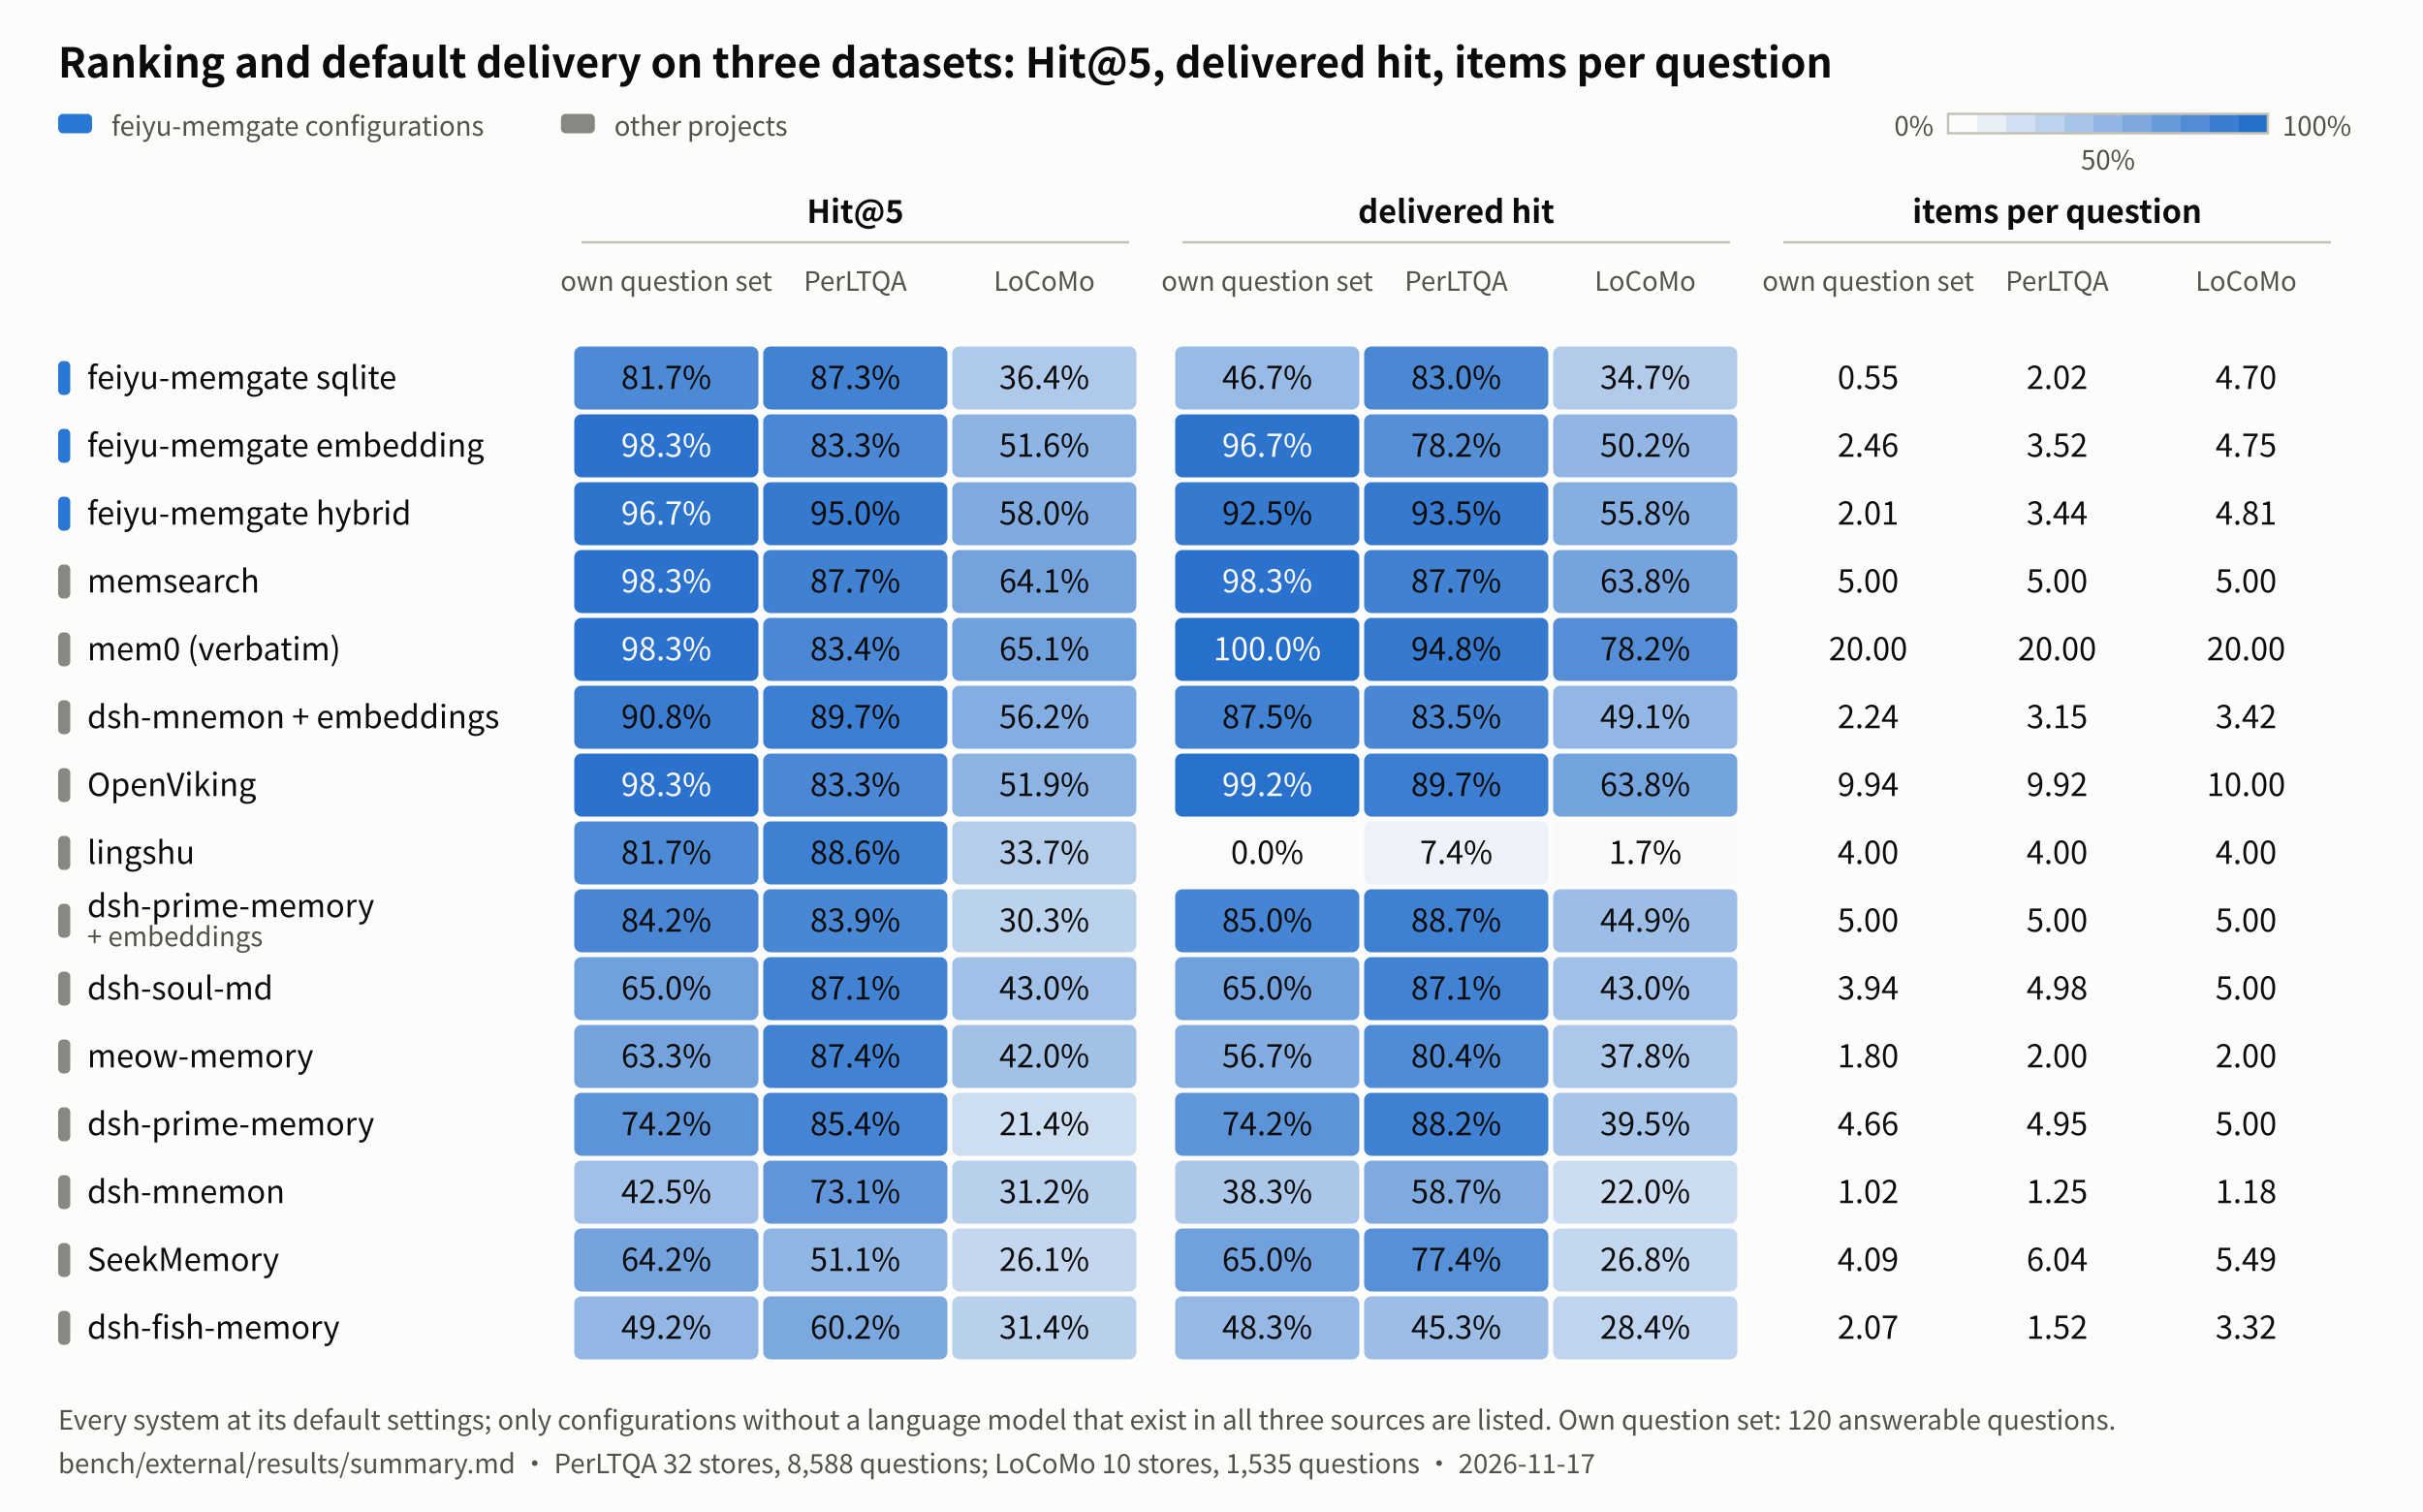
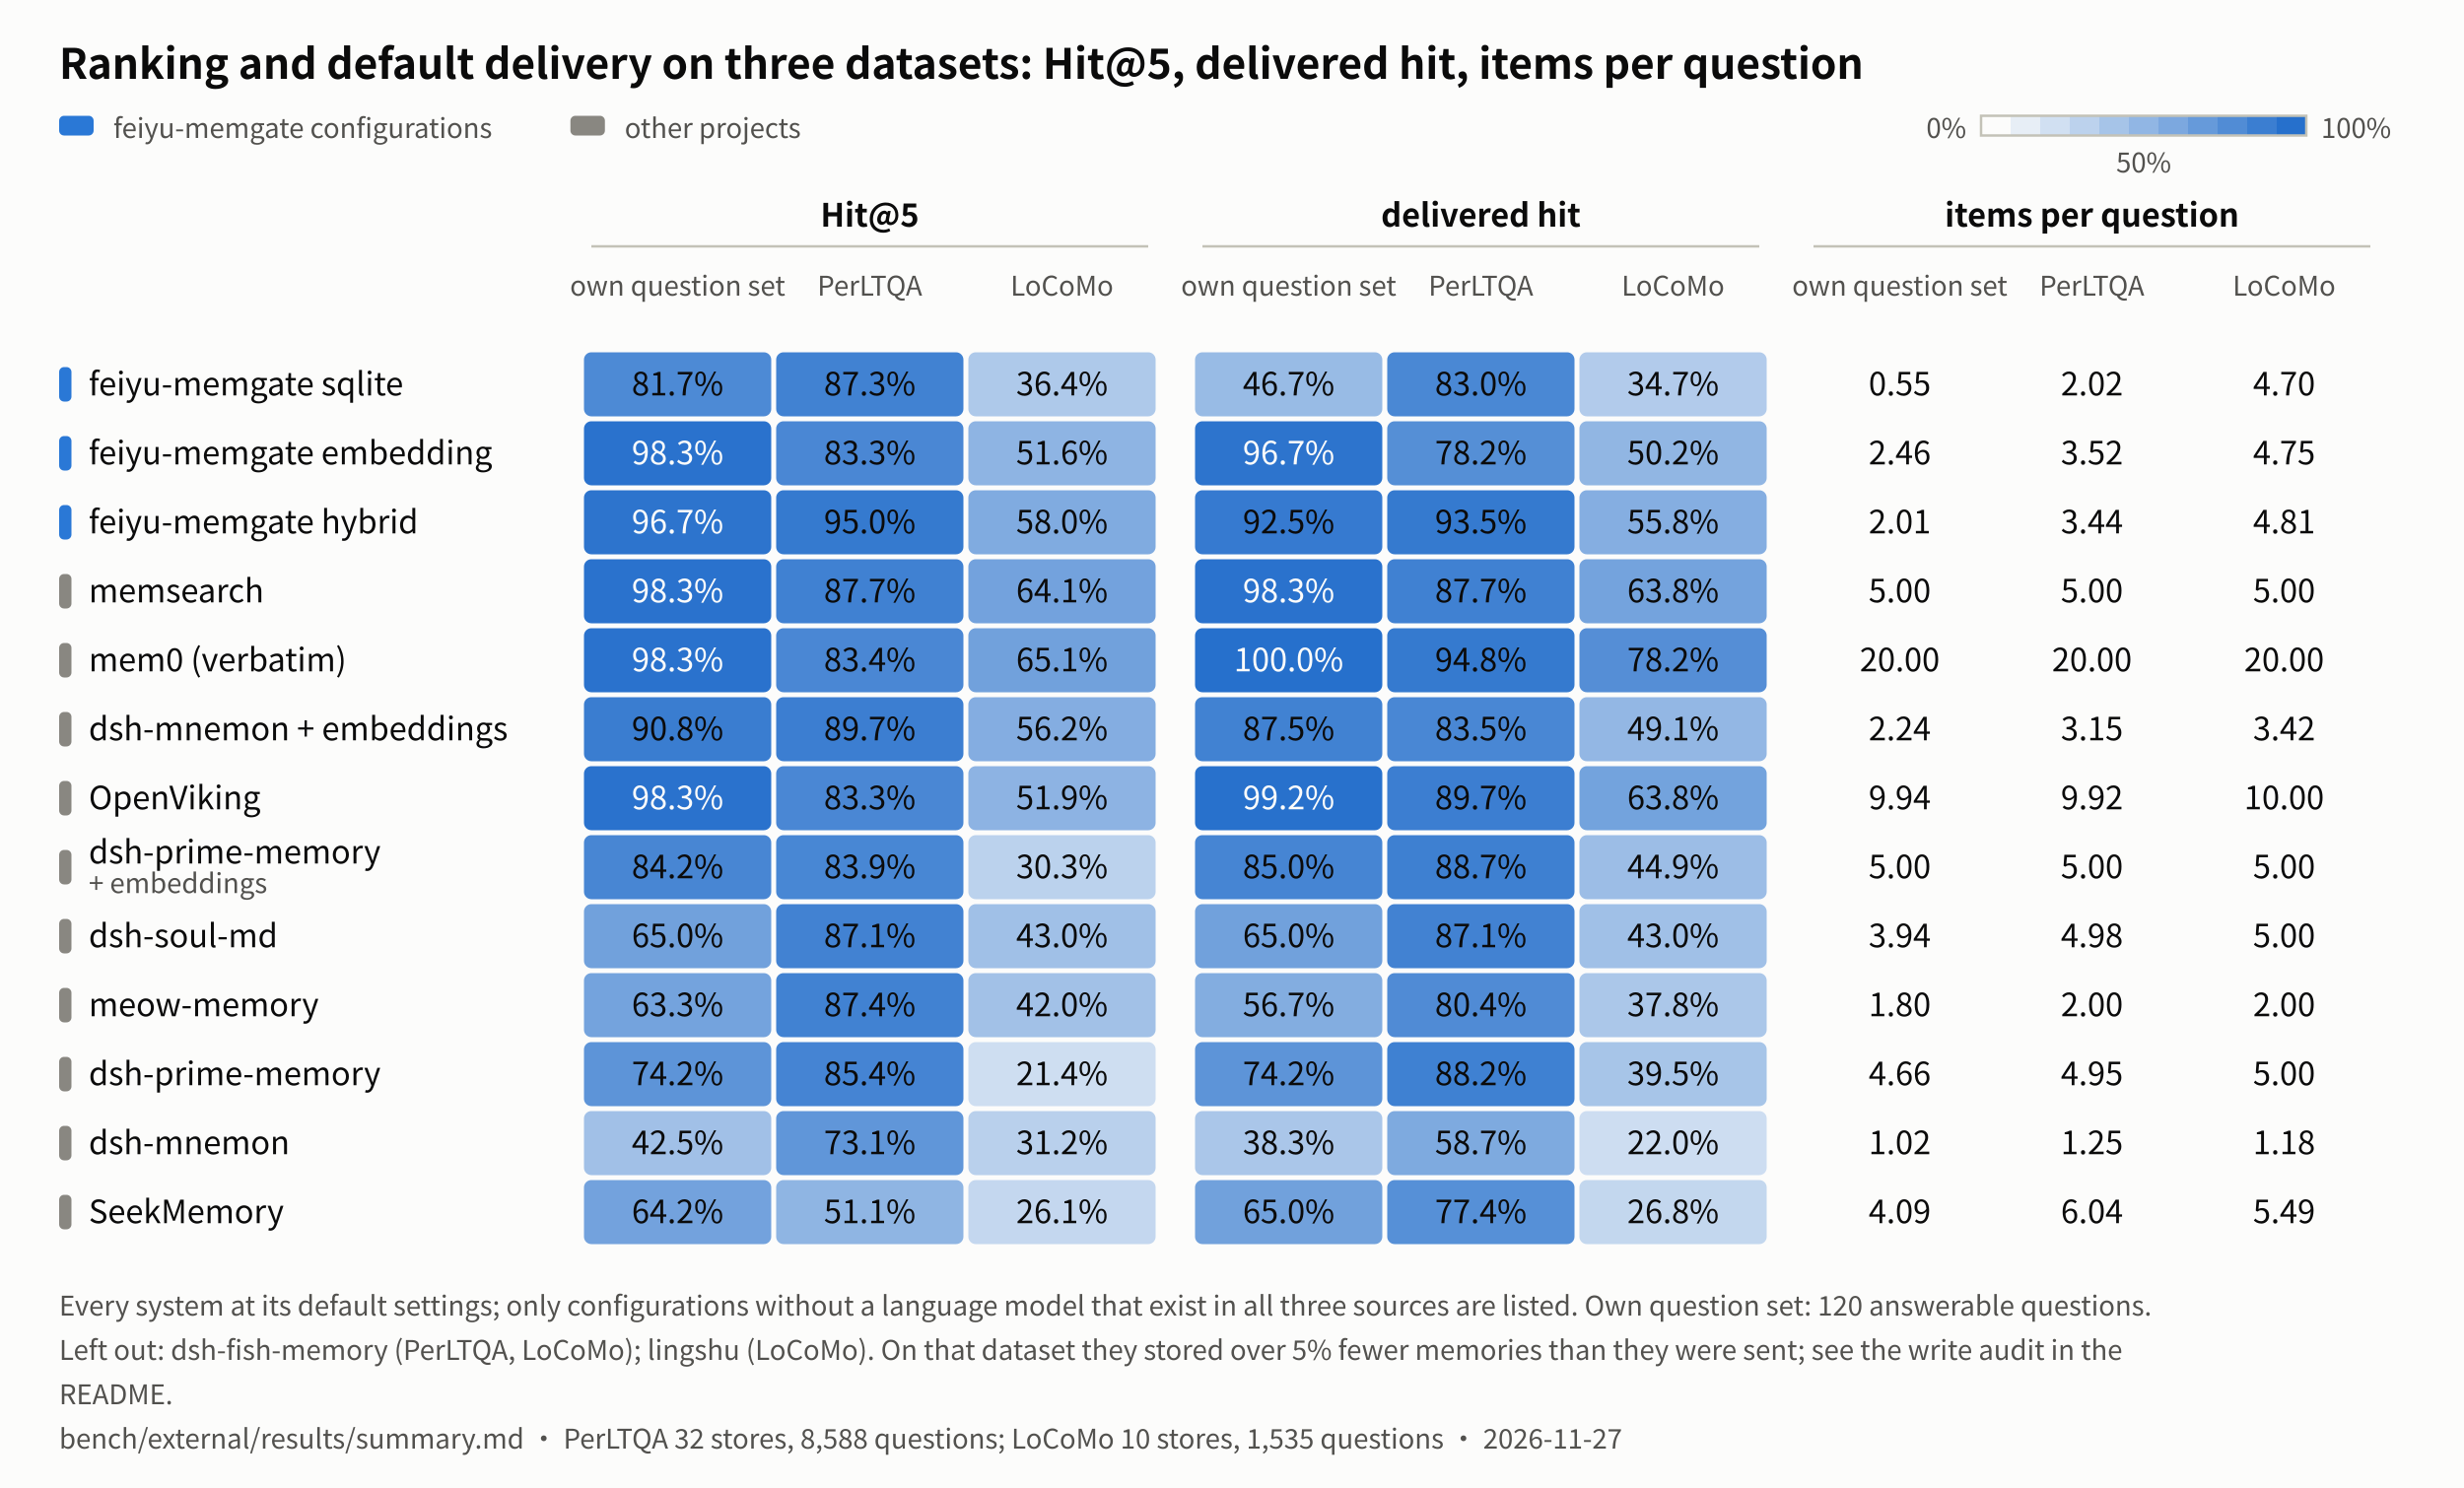
- <svg xmlns="http://www.w3.org/2000/svg" width="1000" height="624" viewBox="0 0 1000 624" role="img" lang="en">
+ <svg xmlns="http://www.w3.org/2000/svg" width="1000" height="604" viewBox="0 0 1000 604" role="img" lang="en">
  <style>text{font-family:-apple-system, "Segoe UI", "Microsoft YaHei", "PingFang SC", "Noto Sans CJK SC", "Helvetica Neue", Arial, sans-serif;fill:#52514e;font-size:13px}.t{font-size:17px;font-weight:600;fill:#0b0b0b}.l{font-size:13px;fill:#0b0b0b}.lb{font-size:13px;font-weight:600;fill:#0b0b0b}.s{font-size:11px;fill:#52514e}.grid{stroke:#e1e0d9;stroke-width:1;fill:none}.axis{stroke:#c3c2b7;stroke-width:1;fill:none}.tick{stroke:#0b0b0b;stroke-width:2;fill:none}.lead{stroke-width:1;fill:none}.fa{fill:#2a78d6}.fo{fill:#898781}.tint{fill:#898781;fill-opacity:0.35}</style>
-   <rect width="1000" height="624" fill="#fcfcfb" />
+   <rect width="1000" height="604" fill="#fcfcfb" />
  <text x="24.0" y="32.0" class="t">Ranking and default delivery on three datasets: Hit@5, delivered hit, items per question</text>
  <rect x="24.0" y="47.0" width="14" height="8" rx="2" class="fa" />
  <text x="46.0" y="56.0" class="s">feiyu-memgate configurations</text>
  <rect x="231.5" y="47.0" width="14" height="8" rx="2" class="fo" />
  <text x="253.5" y="56.0" class="s">other projects</text>
  <rect x="804.0" y="47.0" width="12" height="8" fill="#fcfcfb" />
  <rect x="816.0" y="47.0" width="12" height="8" fill="#e7eef6" />
  <rect x="828.0" y="47.0" width="12" height="8" fill="#d1e0f2" />
  <rect x="840.0" y="47.0" width="12" height="8" fill="#bcd2ed" />
  <rect x="852.0" y="47.0" width="12" height="8" fill="#a6c4e8" />
  <rect x="864.0" y="47.0" width="12" height="8" fill="#91b6e4" />
  <rect x="876.0" y="47.0" width="12" height="8" fill="#7ca8df" />
  <rect x="888.0" y="47.0" width="12" height="8" fill="#669ada" />
  <rect x="900.0" y="47.0" width="12" height="8" fill="#518cd5" />
  <rect x="912.0" y="47.0" width="12" height="8" fill="#3b7ed1" />
  <rect x="924.0" y="47.0" width="12" height="8" fill="#2670cc" />
  <rect x="804.0" y="47.0" width="132" height="8" fill="none" class="axis" />
  <text x="798.0" y="56.0" class="s" text-anchor="end">0%</text>
  <text x="942.0" y="56.0" class="s">100%</text>
  <text x="870.0" y="70.0" class="s" text-anchor="middle">50%</text>
  <text x="353.0" y="92.0" class="lb" text-anchor="middle">Hit@5</text>
  <line x1="240.0" y1="100.0" x2="466.0" y2="100.0" class="axis" />
  <text x="275.0" y="120.0" class="s" text-anchor="middle">own question set</text>
  <text x="353.0" y="120.0" class="s" text-anchor="middle">PerLTQA</text>
  <text x="431.0" y="120.0" class="s" text-anchor="middle">LoCoMo</text>
  <text x="601.0" y="92.0" class="lb" text-anchor="middle">delivered hit</text>
  <line x1="488.0" y1="100.0" x2="714.0" y2="100.0" class="axis" />
  <text x="523.0" y="120.0" class="s" text-anchor="middle">own question set</text>
  <text x="601.0" y="120.0" class="s" text-anchor="middle">PerLTQA</text>
  <text x="679.0" y="120.0" class="s" text-anchor="middle">LoCoMo</text>
  <text x="849.0" y="92.0" class="lb" text-anchor="middle">items per question</text>
  <line x1="736.0" y1="100.0" x2="962.0" y2="100.0" class="axis" />
  <text x="771.0" y="120.0" class="s" text-anchor="middle">own question set</text>
  <text x="849.0" y="120.0" class="s" text-anchor="middle">PerLTQA</text>
  <text x="927.0" y="120.0" class="s" text-anchor="middle">LoCoMo</text>
  <rect x="24.0" y="149.0" width="5" height="14" rx="2" class="fa" />
  <text x="36.0" y="160.5" class="l">feiyu-memgate sqlite</text>
  <rect x="237.0" y="143.0" width="76.0" height="26.0" rx="3" fill="#4d8ad5" />
  <text x="275.0" y="160.5" class="l" text-anchor="middle" style="fill:#0b0b0b">81.7%</text>
  <rect x="315.0" y="143.0" width="76.0" height="26.0" rx="3" fill="#4182d2" />
  <text x="353.0" y="160.5" class="l" text-anchor="middle" style="fill:#0b0b0b">87.3%</text>
  <rect x="393.0" y="143.0" width="76.0" height="26.0" rx="3" fill="#aec9ea" />
  <text x="431.0" y="160.5" class="l" text-anchor="middle" style="fill:#0b0b0b">36.4%</text>
  <rect x="485.0" y="143.0" width="76.0" height="26.0" rx="3" fill="#98bbe5" />
  <text x="523.0" y="160.5" class="l" text-anchor="middle" style="fill:#0b0b0b">46.7%</text>
  <rect x="563.0" y="143.0" width="76.0" height="26.0" rx="3" fill="#4a88d4" />
  <text x="601.0" y="160.5" class="l" text-anchor="middle" style="fill:#0b0b0b">83.0%</text>
  <rect x="641.0" y="143.0" width="76.0" height="26.0" rx="3" fill="#b2cbeb" />
  <text x="679.0" y="160.5" class="l" text-anchor="middle" style="fill:#0b0b0b">34.7%</text>
  <text x="771.0" y="160.5" class="l" text-anchor="middle" style="fill:#0b0b0b">0.55</text>
  <text x="849.0" y="160.5" class="l" text-anchor="middle" style="fill:#0b0b0b">2.02</text>
  <text x="927.0" y="160.5" class="l" text-anchor="middle" style="fill:#0b0b0b">4.70</text>
  <rect x="24.0" y="177.0" width="5" height="14" rx="2" class="fa" />
  <text x="36.0" y="188.5" class="l">feiyu-memgate embedding</text>
  <rect x="237.0" y="171.0" width="76.0" height="26.0" rx="3" fill="#2a72cd" />
  <text x="275.0" y="188.5" class="l" text-anchor="middle" style="fill:#fcfcfb">98.3%</text>
  <rect x="315.0" y="171.0" width="76.0" height="26.0" rx="3" fill="#4a87d4" />
  <text x="353.0" y="188.5" class="l" text-anchor="middle" style="fill:#0b0b0b">83.3%</text>
  <rect x="393.0" y="171.0" width="76.0" height="26.0" rx="3" fill="#8eb4e3" />
  <text x="431.0" y="188.5" class="l" text-anchor="middle" style="fill:#0b0b0b">51.6%</text>
  <rect x="485.0" y="171.0" width="76.0" height="26.0" rx="3" fill="#2d74cd" />
  <text x="523.0" y="188.5" class="l" text-anchor="middle" style="fill:#fcfcfb">96.7%</text>
  <rect x="563.0" y="171.0" width="76.0" height="26.0" rx="3" fill="#558fd6" />
  <text x="601.0" y="188.5" class="l" text-anchor="middle" style="fill:#0b0b0b">78.2%</text>
  <rect x="641.0" y="171.0" width="76.0" height="26.0" rx="3" fill="#91b6e3" />
  <text x="679.0" y="188.5" class="l" text-anchor="middle" style="fill:#0b0b0b">50.2%</text>
  <text x="771.0" y="188.5" class="l" text-anchor="middle" style="fill:#0b0b0b">2.46</text>
  <text x="849.0" y="188.5" class="l" text-anchor="middle" style="fill:#0b0b0b">3.52</text>
  <text x="927.0" y="188.5" class="l" text-anchor="middle" style="fill:#0b0b0b">4.75</text>
  <rect x="24.0" y="205.0" width="5" height="14" rx="2" class="fa" />
  <text x="36.0" y="216.5" class="l">feiyu-memgate hybrid</text>
  <rect x="237.0" y="199.0" width="76.0" height="26.0" rx="3" fill="#2d74cd" />
  <text x="275.0" y="216.5" class="l" text-anchor="middle" style="fill:#fcfcfb">96.7%</text>
  <rect x="315.0" y="199.0" width="76.0" height="26.0" rx="3" fill="#357acf" />
  <text x="353.0" y="216.5" class="l" text-anchor="middle" style="fill:#0b0b0b">95.0%</text>
  <rect x="393.0" y="199.0" width="76.0" height="26.0" rx="3" fill="#80abe0" />
  <text x="431.0" y="216.5" class="l" text-anchor="middle" style="fill:#0b0b0b">58.0%</text>
  <rect x="485.0" y="199.0" width="76.0" height="26.0" rx="3" fill="#367ad0" />
  <text x="523.0" y="216.5" class="l" text-anchor="middle" style="fill:#0b0b0b">92.5%</text>
  <rect x="563.0" y="199.0" width="76.0" height="26.0" rx="3" fill="#357acf" />
  <text x="601.0" y="216.5" class="l" text-anchor="middle" style="fill:#0b0b0b">93.5%</text>
  <rect x="641.0" y="199.0" width="76.0" height="26.0" rx="3" fill="#85aee1" />
  <text x="679.0" y="216.5" class="l" text-anchor="middle" style="fill:#0b0b0b">55.8%</text>
  <text x="771.0" y="216.5" class="l" text-anchor="middle" style="fill:#0b0b0b">2.01</text>
  <text x="849.0" y="216.5" class="l" text-anchor="middle" style="fill:#0b0b0b">3.44</text>
  <text x="927.0" y="216.5" class="l" text-anchor="middle" style="fill:#0b0b0b">4.81</text>
  <rect x="24.0" y="233.0" width="5" height="14" rx="2" class="fo" />
  <text x="36.0" y="244.5" class="l">memsearch</text>
  <rect x="237.0" y="227.0" width="76.0" height="26.0" rx="3" fill="#2a72cd" />
  <text x="275.0" y="244.5" class="l" text-anchor="middle" style="fill:#fcfcfb">98.3%</text>
  <rect x="315.0" y="227.0" width="76.0" height="26.0" rx="3" fill="#4081d2" />
  <text x="353.0" y="244.5" class="l" text-anchor="middle" style="fill:#0b0b0b">87.7%</text>
  <rect x="393.0" y="227.0" width="76.0" height="26.0" rx="3" fill="#73a2dd" />
  <text x="431.0" y="244.5" class="l" text-anchor="middle" style="fill:#0b0b0b">64.1%</text>
  <rect x="485.0" y="227.0" width="76.0" height="26.0" rx="3" fill="#2a72cd" />
  <text x="523.0" y="244.5" class="l" text-anchor="middle" style="fill:#fcfcfb">98.3%</text>
  <rect x="563.0" y="227.0" width="76.0" height="26.0" rx="3" fill="#4081d2" />
  <text x="601.0" y="244.5" class="l" text-anchor="middle" style="fill:#0b0b0b">87.7%</text>
  <rect x="641.0" y="227.0" width="76.0" height="26.0" rx="3" fill="#74a3dd" />
  <text x="679.0" y="244.5" class="l" text-anchor="middle" style="fill:#0b0b0b">63.8%</text>
  <text x="771.0" y="244.5" class="l" text-anchor="middle" style="fill:#0b0b0b">5.00</text>
  <text x="849.0" y="244.5" class="l" text-anchor="middle" style="fill:#0b0b0b">5.00</text>
  <text x="927.0" y="244.5" class="l" text-anchor="middle" style="fill:#0b0b0b">5.00</text>
  <rect x="24.0" y="261.0" width="5" height="14" rx="2" class="fo" />
  <text x="36.0" y="272.5" class="l">mem0 (verbatim)</text>
  <rect x="237.0" y="255.0" width="76.0" height="26.0" rx="3" fill="#2a72cd" />
  <text x="275.0" y="272.5" class="l" text-anchor="middle" style="fill:#fcfcfb">98.3%</text>
  <rect x="315.0" y="255.0" width="76.0" height="26.0" rx="3" fill="#4a87d4" />
  <text x="353.0" y="272.5" class="l" text-anchor="middle" style="fill:#0b0b0b">83.4%</text>
  <rect x="393.0" y="255.0" width="76.0" height="26.0" rx="3" fill="#71a1dc" />
  <text x="431.0" y="272.5" class="l" text-anchor="middle" style="fill:#0b0b0b">65.1%</text>
  <rect x="485.0" y="255.0" width="76.0" height="26.0" rx="3" fill="#2670cc" />
  <text x="523.0" y="272.5" class="l" text-anchor="middle" style="fill:#fcfcfb">100.0%</text>
  <rect x="563.0" y="255.0" width="76.0" height="26.0" rx="3" fill="#357acf" />
  <text x="601.0" y="272.5" class="l" text-anchor="middle" style="fill:#0b0b0b">94.8%</text>
  <rect x="641.0" y="255.0" width="76.0" height="26.0" rx="3" fill="#558ed6" />
  <text x="679.0" y="272.5" class="l" text-anchor="middle" style="fill:#0b0b0b">78.2%</text>
  <text x="771.0" y="272.5" class="l" text-anchor="middle" style="fill:#0b0b0b">20.00</text>
  <text x="849.0" y="272.5" class="l" text-anchor="middle" style="fill:#0b0b0b">20.00</text>
  <text x="927.0" y="272.5" class="l" text-anchor="middle" style="fill:#0b0b0b">20.00</text>
  <rect x="24.0" y="289.0" width="5" height="14" rx="2" class="fo" />
  <text x="36.0" y="300.5" class="l">dsh-mnemon + embeddings</text>
  <rect x="237.0" y="283.0" width="76.0" height="26.0" rx="3" fill="#3a7dd0" />
  <text x="275.0" y="300.5" class="l" text-anchor="middle" style="fill:#0b0b0b">90.8%</text>
  <rect x="315.0" y="283.0" width="76.0" height="26.0" rx="3" fill="#3c7ed1" />
  <text x="353.0" y="300.5" class="l" text-anchor="middle" style="fill:#0b0b0b">89.7%</text>
  <rect x="393.0" y="283.0" width="76.0" height="26.0" rx="3" fill="#84ade1" />
  <text x="431.0" y="300.5" class="l" text-anchor="middle" style="fill:#0b0b0b">56.2%</text>
  <rect x="485.0" y="283.0" width="76.0" height="26.0" rx="3" fill="#4182d2" />
  <text x="523.0" y="300.5" class="l" text-anchor="middle" style="fill:#0b0b0b">87.5%</text>
  <rect x="563.0" y="283.0" width="76.0" height="26.0" rx="3" fill="#4987d4" />
  <text x="601.0" y="300.5" class="l" text-anchor="middle" style="fill:#0b0b0b">83.5%</text>
  <rect x="641.0" y="283.0" width="76.0" height="26.0" rx="3" fill="#93b7e4" />
  <text x="679.0" y="300.5" class="l" text-anchor="middle" style="fill:#0b0b0b">49.1%</text>
  <text x="771.0" y="300.5" class="l" text-anchor="middle" style="fill:#0b0b0b">2.24</text>
  <text x="849.0" y="300.5" class="l" text-anchor="middle" style="fill:#0b0b0b">3.15</text>
  <text x="927.0" y="300.5" class="l" text-anchor="middle" style="fill:#0b0b0b">3.42</text>
  <rect x="24.0" y="317.0" width="5" height="14" rx="2" class="fo" />
  <text x="36.0" y="328.5" class="l">OpenViking</text>
  <rect x="237.0" y="311.0" width="76.0" height="26.0" rx="3" fill="#2a72cd" />
  <text x="275.0" y="328.5" class="l" text-anchor="middle" style="fill:#fcfcfb">98.3%</text>
  <rect x="315.0" y="311.0" width="76.0" height="26.0" rx="3" fill="#4a87d4" />
  <text x="353.0" y="328.5" class="l" text-anchor="middle" style="fill:#0b0b0b">83.3%</text>
  <rect x="393.0" y="311.0" width="76.0" height="26.0" rx="3" fill="#8db3e3" />
  <text x="431.0" y="328.5" class="l" text-anchor="middle" style="fill:#0b0b0b">51.9%</text>
  <rect x="485.0" y="311.0" width="76.0" height="26.0" rx="3" fill="#2871cc" />
  <text x="523.0" y="328.5" class="l" text-anchor="middle" style="fill:#fcfcfb">99.2%</text>
  <rect x="563.0" y="311.0" width="76.0" height="26.0" rx="3" fill="#3c7ed1" />
  <text x="601.0" y="328.5" class="l" text-anchor="middle" style="fill:#0b0b0b">89.7%</text>
  <rect x="641.0" y="311.0" width="76.0" height="26.0" rx="3" fill="#73a3dd" />
  <text x="679.0" y="328.5" class="l" text-anchor="middle" style="fill:#0b0b0b">63.8%</text>
  <text x="771.0" y="328.5" class="l" text-anchor="middle" style="fill:#0b0b0b">9.94</text>
  <text x="849.0" y="328.5" class="l" text-anchor="middle" style="fill:#0b0b0b">9.92</text>
  <text x="927.0" y="328.5" class="l" text-anchor="middle" style="fill:#0b0b0b">10.00</text>
  <rect x="24.0" y="345.0" width="5" height="14" rx="2" class="fo" />
-   <text x="36.0" y="356.5" class="l">lingshu</text>
-   <rect x="237.0" y="339.0" width="76.0" height="26.0" rx="3" fill="#4d8ad5" />
-   <text x="275.0" y="356.5" class="l" text-anchor="middle" style="fill:#0b0b0b">81.7%</text>
-   <rect x="315.0" y="339.0" width="76.0" height="26.0" rx="3" fill="#3e80d1" />
-   <text x="353.0" y="356.5" class="l" text-anchor="middle" style="fill:#0b0b0b">88.6%</text>
-   <rect x="393.0" y="339.0" width="76.0" height="26.0" rx="3" fill="#b4cdeb" />
-   <text x="431.0" y="356.5" class="l" text-anchor="middle" style="fill:#0b0b0b">33.7%</text>
-   <rect x="485.0" y="339.0" width="76.0" height="26.0" rx="3" fill="#fcfcfb" />
-   <text x="523.0" y="356.5" class="l" text-anchor="middle" style="fill:#0b0b0b">0.0%</text>
-   <rect x="563.0" y="339.0" width="76.0" height="26.0" rx="3" fill="#ecf2f8" />
-   <text x="601.0" y="356.5" class="l" text-anchor="middle" style="fill:#0b0b0b">7.4%</text>
-   <rect x="641.0" y="339.0" width="76.0" height="26.0" rx="3" fill="#f8fafa" />
-   <text x="679.0" y="356.5" class="l" text-anchor="middle" style="fill:#0b0b0b">1.7%</text>
-   <text x="771.0" y="356.5" class="l" text-anchor="middle" style="fill:#0b0b0b">4.00</text>
-   <text x="849.0" y="356.5" class="l" text-anchor="middle" style="fill:#0b0b0b">4.00</text>
-   <text x="927.0" y="356.5" class="l" text-anchor="middle" style="fill:#0b0b0b">4.00</text>
+   <text x="36.0" y="350.5" class="l">dsh-prime-memory</text>
+   <text x="36.0" y="362.5" class="s">+ embeddings</text>
+   <rect x="237.0" y="339.0" width="76.0" height="26.0" rx="3" fill="#4886d3" />
+   <text x="275.0" y="356.5" class="l" text-anchor="middle" style="fill:#0b0b0b">84.2%</text>
+   <rect x="315.0" y="339.0" width="76.0" height="26.0" rx="3" fill="#4887d4" />
+   <text x="353.0" y="356.5" class="l" text-anchor="middle" style="fill:#0b0b0b">83.9%</text>
+   <rect x="393.0" y="339.0" width="76.0" height="26.0" rx="3" fill="#bbd2ed" />
+   <text x="431.0" y="356.5" class="l" text-anchor="middle" style="fill:#0b0b0b">30.3%</text>
+   <rect x="485.0" y="339.0" width="76.0" height="26.0" rx="3" fill="#4685d3" />
+   <text x="523.0" y="356.5" class="l" text-anchor="middle" style="fill:#0b0b0b">85.0%</text>
+   <rect x="563.0" y="339.0" width="76.0" height="26.0" rx="3" fill="#3e80d1" />
+   <text x="601.0" y="356.5" class="l" text-anchor="middle" style="fill:#0b0b0b">88.7%</text>
+   <rect x="641.0" y="339.0" width="76.0" height="26.0" rx="3" fill="#9cbde6" />
+   <text x="679.0" y="356.5" class="l" text-anchor="middle" style="fill:#0b0b0b">44.9%</text>
+   <text x="771.0" y="356.5" class="l" text-anchor="middle" style="fill:#0b0b0b">5.00</text>
+   <text x="849.0" y="356.5" class="l" text-anchor="middle" style="fill:#0b0b0b">5.00</text>
+   <text x="927.0" y="356.5" class="l" text-anchor="middle" style="fill:#0b0b0b">5.00</text>
  <rect x="24.0" y="373.0" width="5" height="14" rx="2" class="fo" />
-   <text x="36.0" y="378.5" class="l">dsh-prime-memory</text>
-   <text x="36.0" y="390.5" class="s">+ embeddings</text>
-   <rect x="237.0" y="367.0" width="76.0" height="26.0" rx="3" fill="#4886d3" />
-   <text x="275.0" y="384.5" class="l" text-anchor="middle" style="fill:#0b0b0b">84.2%</text>
-   <rect x="315.0" y="367.0" width="76.0" height="26.0" rx="3" fill="#4887d4" />
-   <text x="353.0" y="384.5" class="l" text-anchor="middle" style="fill:#0b0b0b">83.9%</text>
-   <rect x="393.0" y="367.0" width="76.0" height="26.0" rx="3" fill="#bbd2ed" />
-   <text x="431.0" y="384.5" class="l" text-anchor="middle" style="fill:#0b0b0b">30.3%</text>
-   <rect x="485.0" y="367.0" width="76.0" height="26.0" rx="3" fill="#4685d3" />
-   <text x="523.0" y="384.5" class="l" text-anchor="middle" style="fill:#0b0b0b">85.0%</text>
-   <rect x="563.0" y="367.0" width="76.0" height="26.0" rx="3" fill="#3e80d1" />
-   <text x="601.0" y="384.5" class="l" text-anchor="middle" style="fill:#0b0b0b">88.7%</text>
-   <rect x="641.0" y="367.0" width="76.0" height="26.0" rx="3" fill="#9cbde6" />
-   <text x="679.0" y="384.5" class="l" text-anchor="middle" style="fill:#0b0b0b">44.9%</text>
-   <text x="771.0" y="384.5" class="l" text-anchor="middle" style="fill:#0b0b0b">5.00</text>
-   <text x="849.0" y="384.5" class="l" text-anchor="middle" style="fill:#0b0b0b">5.00</text>
+   <text x="36.0" y="384.5" class="l">dsh-soul-md</text>
+   <rect x="237.0" y="367.0" width="76.0" height="26.0" rx="3" fill="#71a1dc" />
+   <text x="275.0" y="384.5" class="l" text-anchor="middle" style="fill:#0b0b0b">65.0%</text>
+   <rect x="315.0" y="367.0" width="76.0" height="26.0" rx="3" fill="#4282d2" />
+   <text x="353.0" y="384.5" class="l" text-anchor="middle" style="fill:#0b0b0b">87.1%</text>
+   <rect x="393.0" y="367.0" width="76.0" height="26.0" rx="3" fill="#a0c0e7" />
+   <text x="431.0" y="384.5" class="l" text-anchor="middle" style="fill:#0b0b0b">43.0%</text>
+   <rect x="485.0" y="367.0" width="76.0" height="26.0" rx="3" fill="#71a1dc" />
+   <text x="523.0" y="384.5" class="l" text-anchor="middle" style="fill:#0b0b0b">65.0%</text>
+   <rect x="563.0" y="367.0" width="76.0" height="26.0" rx="3" fill="#4282d2" />
+   <text x="601.0" y="384.5" class="l" text-anchor="middle" style="fill:#0b0b0b">87.1%</text>
+   <rect x="641.0" y="367.0" width="76.0" height="26.0" rx="3" fill="#a0c0e7" />
+   <text x="679.0" y="384.5" class="l" text-anchor="middle" style="fill:#0b0b0b">43.0%</text>
+   <text x="771.0" y="384.5" class="l" text-anchor="middle" style="fill:#0b0b0b">3.94</text>
+   <text x="849.0" y="384.5" class="l" text-anchor="middle" style="fill:#0b0b0b">4.98</text>
  <text x="927.0" y="384.5" class="l" text-anchor="middle" style="fill:#0b0b0b">5.00</text>
  <rect x="24.0" y="401.0" width="5" height="14" rx="2" class="fo" />
-   <text x="36.0" y="412.5" class="l">dsh-soul-md</text>
-   <rect x="237.0" y="395.0" width="76.0" height="26.0" rx="3" fill="#71a1dc" />
-   <text x="275.0" y="412.5" class="l" text-anchor="middle" style="fill:#0b0b0b">65.0%</text>
-   <rect x="315.0" y="395.0" width="76.0" height="26.0" rx="3" fill="#4282d2" />
-   <text x="353.0" y="412.5" class="l" text-anchor="middle" style="fill:#0b0b0b">87.1%</text>
-   <rect x="393.0" y="395.0" width="76.0" height="26.0" rx="3" fill="#a0c0e7" />
-   <text x="431.0" y="412.5" class="l" text-anchor="middle" style="fill:#0b0b0b">43.0%</text>
-   <rect x="485.0" y="395.0" width="76.0" height="26.0" rx="3" fill="#71a1dc" />
-   <text x="523.0" y="412.5" class="l" text-anchor="middle" style="fill:#0b0b0b">65.0%</text>
-   <rect x="563.0" y="395.0" width="76.0" height="26.0" rx="3" fill="#4282d2" />
-   <text x="601.0" y="412.5" class="l" text-anchor="middle" style="fill:#0b0b0b">87.1%</text>
-   <rect x="641.0" y="395.0" width="76.0" height="26.0" rx="3" fill="#a0c0e7" />
-   <text x="679.0" y="412.5" class="l" text-anchor="middle" style="fill:#0b0b0b">43.0%</text>
-   <text x="771.0" y="412.5" class="l" text-anchor="middle" style="fill:#0b0b0b">3.94</text>
-   <text x="849.0" y="412.5" class="l" text-anchor="middle" style="fill:#0b0b0b">4.98</text>
-   <text x="927.0" y="412.5" class="l" text-anchor="middle" style="fill:#0b0b0b">5.00</text>
+   <text x="36.0" y="412.5" class="l">meow-memory</text>
+   <rect x="237.0" y="395.0" width="76.0" height="26.0" rx="3" fill="#74a3dd" />
+   <text x="275.0" y="412.5" class="l" text-anchor="middle" style="fill:#0b0b0b">63.3%</text>
+   <rect x="315.0" y="395.0" width="76.0" height="26.0" rx="3" fill="#4182d2" />
+   <text x="353.0" y="412.5" class="l" text-anchor="middle" style="fill:#0b0b0b">87.4%</text>
+   <rect x="393.0" y="395.0" width="76.0" height="26.0" rx="3" fill="#a2c1e7" />
+   <text x="431.0" y="412.5" class="l" text-anchor="middle" style="fill:#0b0b0b">42.0%</text>
+   <rect x="485.0" y="395.0" width="76.0" height="26.0" rx="3" fill="#83ade0" />
+   <text x="523.0" y="412.5" class="l" text-anchor="middle" style="fill:#0b0b0b">56.7%</text>
+   <rect x="563.0" y="395.0" width="76.0" height="26.0" rx="3" fill="#508bd5" />
+   <text x="601.0" y="412.5" class="l" text-anchor="middle" style="fill:#0b0b0b">80.4%</text>
+   <rect x="641.0" y="395.0" width="76.0" height="26.0" rx="3" fill="#abc7e9" />
+   <text x="679.0" y="412.5" class="l" text-anchor="middle" style="fill:#0b0b0b">37.8%</text>
+   <text x="771.0" y="412.5" class="l" text-anchor="middle" style="fill:#0b0b0b">1.80</text>
+   <text x="849.0" y="412.5" class="l" text-anchor="middle" style="fill:#0b0b0b">2.00</text>
+   <text x="927.0" y="412.5" class="l" text-anchor="middle" style="fill:#0b0b0b">2.00</text>
  <rect x="24.0" y="429.0" width="5" height="14" rx="2" class="fo" />
-   <text x="36.0" y="440.5" class="l">meow-memory</text>
-   <rect x="237.0" y="423.0" width="76.0" height="26.0" rx="3" fill="#74a3dd" />
-   <text x="275.0" y="440.5" class="l" text-anchor="middle" style="fill:#0b0b0b">63.3%</text>
-   <rect x="315.0" y="423.0" width="76.0" height="26.0" rx="3" fill="#4182d2" />
-   <text x="353.0" y="440.5" class="l" text-anchor="middle" style="fill:#0b0b0b">87.4%</text>
-   <rect x="393.0" y="423.0" width="76.0" height="26.0" rx="3" fill="#a2c1e7" />
-   <text x="431.0" y="440.5" class="l" text-anchor="middle" style="fill:#0b0b0b">42.0%</text>
-   <rect x="485.0" y="423.0" width="76.0" height="26.0" rx="3" fill="#83ade0" />
-   <text x="523.0" y="440.5" class="l" text-anchor="middle" style="fill:#0b0b0b">56.7%</text>
-   <rect x="563.0" y="423.0" width="76.0" height="26.0" rx="3" fill="#508bd5" />
-   <text x="601.0" y="440.5" class="l" text-anchor="middle" style="fill:#0b0b0b">80.4%</text>
-   <rect x="641.0" y="423.0" width="76.0" height="26.0" rx="3" fill="#abc7e9" />
-   <text x="679.0" y="440.5" class="l" text-anchor="middle" style="fill:#0b0b0b">37.8%</text>
-   <text x="771.0" y="440.5" class="l" text-anchor="middle" style="fill:#0b0b0b">1.80</text>
-   <text x="849.0" y="440.5" class="l" text-anchor="middle" style="fill:#0b0b0b">2.00</text>
-   <text x="927.0" y="440.5" class="l" text-anchor="middle" style="fill:#0b0b0b">2.00</text>
+   <text x="36.0" y="440.5" class="l">dsh-prime-memory</text>
+   <rect x="237.0" y="423.0" width="76.0" height="26.0" rx="3" fill="#5d94d8" />
+   <text x="275.0" y="440.5" class="l" text-anchor="middle" style="fill:#0b0b0b">74.2%</text>
+   <rect x="315.0" y="423.0" width="76.0" height="26.0" rx="3" fill="#4584d3" />
+   <text x="353.0" y="440.5" class="l" text-anchor="middle" style="fill:#0b0b0b">85.4%</text>
+   <rect x="393.0" y="423.0" width="76.0" height="26.0" rx="3" fill="#cedef1" />
+   <text x="431.0" y="440.5" class="l" text-anchor="middle" style="fill:#0b0b0b">21.4%</text>
+   <rect x="485.0" y="423.0" width="76.0" height="26.0" rx="3" fill="#5d94d8" />
+   <text x="523.0" y="440.5" class="l" text-anchor="middle" style="fill:#0b0b0b">74.2%</text>
+   <rect x="563.0" y="423.0" width="76.0" height="26.0" rx="3" fill="#3f81d2" />
+   <text x="601.0" y="440.5" class="l" text-anchor="middle" style="fill:#0b0b0b">88.2%</text>
+   <rect x="641.0" y="423.0" width="76.0" height="26.0" rx="3" fill="#a7c5e8" />
+   <text x="679.0" y="440.5" class="l" text-anchor="middle" style="fill:#0b0b0b">39.5%</text>
+   <text x="771.0" y="440.5" class="l" text-anchor="middle" style="fill:#0b0b0b">4.66</text>
+   <text x="849.0" y="440.5" class="l" text-anchor="middle" style="fill:#0b0b0b">4.95</text>
+   <text x="927.0" y="440.5" class="l" text-anchor="middle" style="fill:#0b0b0b">5.00</text>
  <rect x="24.0" y="457.0" width="5" height="14" rx="2" class="fo" />
-   <text x="36.0" y="468.5" class="l">dsh-prime-memory</text>
-   <rect x="237.0" y="451.0" width="76.0" height="26.0" rx="3" fill="#5d94d8" />
-   <text x="275.0" y="468.5" class="l" text-anchor="middle" style="fill:#0b0b0b">74.2%</text>
-   <rect x="315.0" y="451.0" width="76.0" height="26.0" rx="3" fill="#4584d3" />
-   <text x="353.0" y="468.5" class="l" text-anchor="middle" style="fill:#0b0b0b">85.4%</text>
-   <rect x="393.0" y="451.0" width="76.0" height="26.0" rx="3" fill="#cedef1" />
-   <text x="431.0" y="468.5" class="l" text-anchor="middle" style="fill:#0b0b0b">21.4%</text>
-   <rect x="485.0" y="451.0" width="76.0" height="26.0" rx="3" fill="#5d94d8" />
-   <text x="523.0" y="468.5" class="l" text-anchor="middle" style="fill:#0b0b0b">74.2%</text>
-   <rect x="563.0" y="451.0" width="76.0" height="26.0" rx="3" fill="#3f81d2" />
-   <text x="601.0" y="468.5" class="l" text-anchor="middle" style="fill:#0b0b0b">88.2%</text>
-   <rect x="641.0" y="451.0" width="76.0" height="26.0" rx="3" fill="#a7c5e8" />
-   <text x="679.0" y="468.5" class="l" text-anchor="middle" style="fill:#0b0b0b">39.5%</text>
-   <text x="771.0" y="468.5" class="l" text-anchor="middle" style="fill:#0b0b0b">4.66</text>
-   <text x="849.0" y="468.5" class="l" text-anchor="middle" style="fill:#0b0b0b">4.95</text>
-   <text x="927.0" y="468.5" class="l" text-anchor="middle" style="fill:#0b0b0b">5.00</text>
+   <text x="36.0" y="468.5" class="l">dsh-mnemon</text>
+   <rect x="237.0" y="451.0" width="76.0" height="26.0" rx="3" fill="#a1c0e7" />
+   <text x="275.0" y="468.5" class="l" text-anchor="middle" style="fill:#0b0b0b">42.5%</text>
+   <rect x="315.0" y="451.0" width="76.0" height="26.0" rx="3" fill="#6096d9" />
+   <text x="353.0" y="468.5" class="l" text-anchor="middle" style="fill:#0b0b0b">73.1%</text>
+   <rect x="393.0" y="451.0" width="76.0" height="26.0" rx="3" fill="#b9d0ec" />
+   <text x="431.0" y="468.5" class="l" text-anchor="middle" style="fill:#0b0b0b">31.2%</text>
+   <rect x="485.0" y="451.0" width="76.0" height="26.0" rx="3" fill="#aac6e9" />
+   <text x="523.0" y="468.5" class="l" text-anchor="middle" style="fill:#0b0b0b">38.3%</text>
+   <rect x="563.0" y="451.0" width="76.0" height="26.0" rx="3" fill="#7eaadf" />
+   <text x="601.0" y="468.5" class="l" text-anchor="middle" style="fill:#0b0b0b">58.7%</text>
+   <rect x="641.0" y="451.0" width="76.0" height="26.0" rx="3" fill="#cdddf1" />
+   <text x="679.0" y="468.5" class="l" text-anchor="middle" style="fill:#0b0b0b">22.0%</text>
+   <text x="771.0" y="468.5" class="l" text-anchor="middle" style="fill:#0b0b0b">1.02</text>
+   <text x="849.0" y="468.5" class="l" text-anchor="middle" style="fill:#0b0b0b">1.25</text>
+   <text x="927.0" y="468.5" class="l" text-anchor="middle" style="fill:#0b0b0b">1.18</text>
  <rect x="24.0" y="485.0" width="5" height="14" rx="2" class="fo" />
-   <text x="36.0" y="496.5" class="l">dsh-mnemon</text>
-   <rect x="237.0" y="479.0" width="76.0" height="26.0" rx="3" fill="#a1c0e7" />
-   <text x="275.0" y="496.5" class="l" text-anchor="middle" style="fill:#0b0b0b">42.5%</text>
-   <rect x="315.0" y="479.0" width="76.0" height="26.0" rx="3" fill="#6096d9" />
-   <text x="353.0" y="496.5" class="l" text-anchor="middle" style="fill:#0b0b0b">73.1%</text>
-   <rect x="393.0" y="479.0" width="76.0" height="26.0" rx="3" fill="#b9d0ec" />
-   <text x="431.0" y="496.5" class="l" text-anchor="middle" style="fill:#0b0b0b">31.2%</text>
-   <rect x="485.0" y="479.0" width="76.0" height="26.0" rx="3" fill="#aac6e9" />
-   <text x="523.0" y="496.5" class="l" text-anchor="middle" style="fill:#0b0b0b">38.3%</text>
-   <rect x="563.0" y="479.0" width="76.0" height="26.0" rx="3" fill="#7eaadf" />
-   <text x="601.0" y="496.5" class="l" text-anchor="middle" style="fill:#0b0b0b">58.7%</text>
-   <rect x="641.0" y="479.0" width="76.0" height="26.0" rx="3" fill="#cdddf1" />
-   <text x="679.0" y="496.5" class="l" text-anchor="middle" style="fill:#0b0b0b">22.0%</text>
-   <text x="771.0" y="496.5" class="l" text-anchor="middle" style="fill:#0b0b0b">1.02</text>
-   <text x="849.0" y="496.5" class="l" text-anchor="middle" style="fill:#0b0b0b">1.25</text>
-   <text x="927.0" y="496.5" class="l" text-anchor="middle" style="fill:#0b0b0b">1.18</text>
-   <rect x="24.0" y="513.0" width="5" height="14" rx="2" class="fo" />
-   <text x="36.0" y="524.5" class="l">SeekMemory</text>
-   <rect x="237.0" y="507.0" width="76.0" height="26.0" rx="3" fill="#73a2dd" />
-   <text x="275.0" y="524.5" class="l" text-anchor="middle" style="fill:#0b0b0b">64.2%</text>
-   <rect x="315.0" y="507.0" width="76.0" height="26.0" rx="3" fill="#8fb5e3" />
-   <text x="353.0" y="524.5" class="l" text-anchor="middle" style="fill:#0b0b0b">51.1%</text>
-   <rect x="393.0" y="507.0" width="76.0" height="26.0" rx="3" fill="#c4d7ef" />
-   <text x="431.0" y="524.5" class="l" text-anchor="middle" style="fill:#0b0b0b">26.1%</text>
-   <rect x="485.0" y="507.0" width="76.0" height="26.0" rx="3" fill="#71a1dc" />
-   <text x="523.0" y="524.5" class="l" text-anchor="middle" style="fill:#0b0b0b">65.0%</text>
-   <rect x="563.0" y="507.0" width="76.0" height="26.0" rx="3" fill="#5690d7" />
-   <text x="601.0" y="524.5" class="l" text-anchor="middle" style="fill:#0b0b0b">77.4%</text>
-   <rect x="641.0" y="507.0" width="76.0" height="26.0" rx="3" fill="#c3d7ee" />
-   <text x="679.0" y="524.5" class="l" text-anchor="middle" style="fill:#0b0b0b">26.8%</text>
-   <text x="771.0" y="524.5" class="l" text-anchor="middle" style="fill:#0b0b0b">4.09</text>
-   <text x="849.0" y="524.5" class="l" text-anchor="middle" style="fill:#0b0b0b">6.04</text>
-   <text x="927.0" y="524.5" class="l" text-anchor="middle" style="fill:#0b0b0b">5.49</text>
-   <rect x="24.0" y="541.0" width="5" height="14" rx="2" class="fo" />
-   <text x="36.0" y="552.5" class="l">dsh-fish-memory</text>
-   <rect x="237.0" y="535.0" width="76.0" height="26.0" rx="3" fill="#93b7e4" />
-   <text x="275.0" y="552.5" class="l" text-anchor="middle" style="fill:#0b0b0b">49.2%</text>
-   <rect x="315.0" y="535.0" width="76.0" height="26.0" rx="3" fill="#7ba8df" />
-   <text x="353.0" y="552.5" class="l" text-anchor="middle" style="fill:#0b0b0b">60.2%</text>
-   <rect x="393.0" y="535.0" width="76.0" height="26.0" rx="3" fill="#b9d0ec" />
-   <text x="431.0" y="552.5" class="l" text-anchor="middle" style="fill:#0b0b0b">31.4%</text>
-   <rect x="485.0" y="535.0" width="76.0" height="26.0" rx="3" fill="#95b8e4" />
-   <text x="523.0" y="552.5" class="l" text-anchor="middle" style="fill:#0b0b0b">48.3%</text>
-   <rect x="563.0" y="535.0" width="76.0" height="26.0" rx="3" fill="#9bbde6" />
-   <text x="601.0" y="552.5" class="l" text-anchor="middle" style="fill:#0b0b0b">45.3%</text>
-   <rect x="641.0" y="535.0" width="76.0" height="26.0" rx="3" fill="#bfd4ee" />
-   <text x="679.0" y="552.5" class="l" text-anchor="middle" style="fill:#0b0b0b">28.4%</text>
-   <text x="771.0" y="552.5" class="l" text-anchor="middle" style="fill:#0b0b0b">2.07</text>
-   <text x="849.0" y="552.5" class="l" text-anchor="middle" style="fill:#0b0b0b">1.52</text>
-   <text x="927.0" y="552.5" class="l" text-anchor="middle" style="fill:#0b0b0b">3.32</text>
-   <text x="24.0" y="590.0" class="s">Every system at its default settings; only configurations without a language model that exist in all three sources are listed. Own question set: 120 answerable questions.</text>
-   <text x="24.0" y="608.0" class="s">bench/external/results/summary.md · PerLTQA 32 stores, 8,588 questions; LoCoMo 10 stores, 1,535 questions · 2026-11-17</text>
+   <text x="36.0" y="496.5" class="l">SeekMemory</text>
+   <rect x="237.0" y="479.0" width="76.0" height="26.0" rx="3" fill="#73a2dd" />
+   <text x="275.0" y="496.5" class="l" text-anchor="middle" style="fill:#0b0b0b">64.2%</text>
+   <rect x="315.0" y="479.0" width="76.0" height="26.0" rx="3" fill="#8fb5e3" />
+   <text x="353.0" y="496.5" class="l" text-anchor="middle" style="fill:#0b0b0b">51.1%</text>
+   <rect x="393.0" y="479.0" width="76.0" height="26.0" rx="3" fill="#c4d7ef" />
+   <text x="431.0" y="496.5" class="l" text-anchor="middle" style="fill:#0b0b0b">26.1%</text>
+   <rect x="485.0" y="479.0" width="76.0" height="26.0" rx="3" fill="#71a1dc" />
+   <text x="523.0" y="496.5" class="l" text-anchor="middle" style="fill:#0b0b0b">65.0%</text>
+   <rect x="563.0" y="479.0" width="76.0" height="26.0" rx="3" fill="#5690d7" />
+   <text x="601.0" y="496.5" class="l" text-anchor="middle" style="fill:#0b0b0b">77.4%</text>
+   <rect x="641.0" y="479.0" width="76.0" height="26.0" rx="3" fill="#c3d7ee" />
+   <text x="679.0" y="496.5" class="l" text-anchor="middle" style="fill:#0b0b0b">26.8%</text>
+   <text x="771.0" y="496.5" class="l" text-anchor="middle" style="fill:#0b0b0b">4.09</text>
+   <text x="849.0" y="496.5" class="l" text-anchor="middle" style="fill:#0b0b0b">6.04</text>
+   <text x="927.0" y="496.5" class="l" text-anchor="middle" style="fill:#0b0b0b">5.49</text>
+   <text x="24.0" y="534.0" class="s">Every system at its default settings; only configurations without a language model that exist in all three sources are listed. Own question set: 120 answerable questions.</text>
+   <text x="24.0" y="552.0" class="s">Left out: dsh-fish-memory (PerLTQA, LoCoMo); lingshu (LoCoMo). On that dataset they stored over 5% fewer memories than they were sent; see the write audit in the</text>
+   <text x="24.0" y="570.0" class="s">README.</text>
+   <text x="24.0" y="588.0" class="s">bench/external/results/summary.md · PerLTQA 32 stores, 8,588 questions; LoCoMo 10 stores, 1,535 questions · 2026-11-27</text>
</svg>
